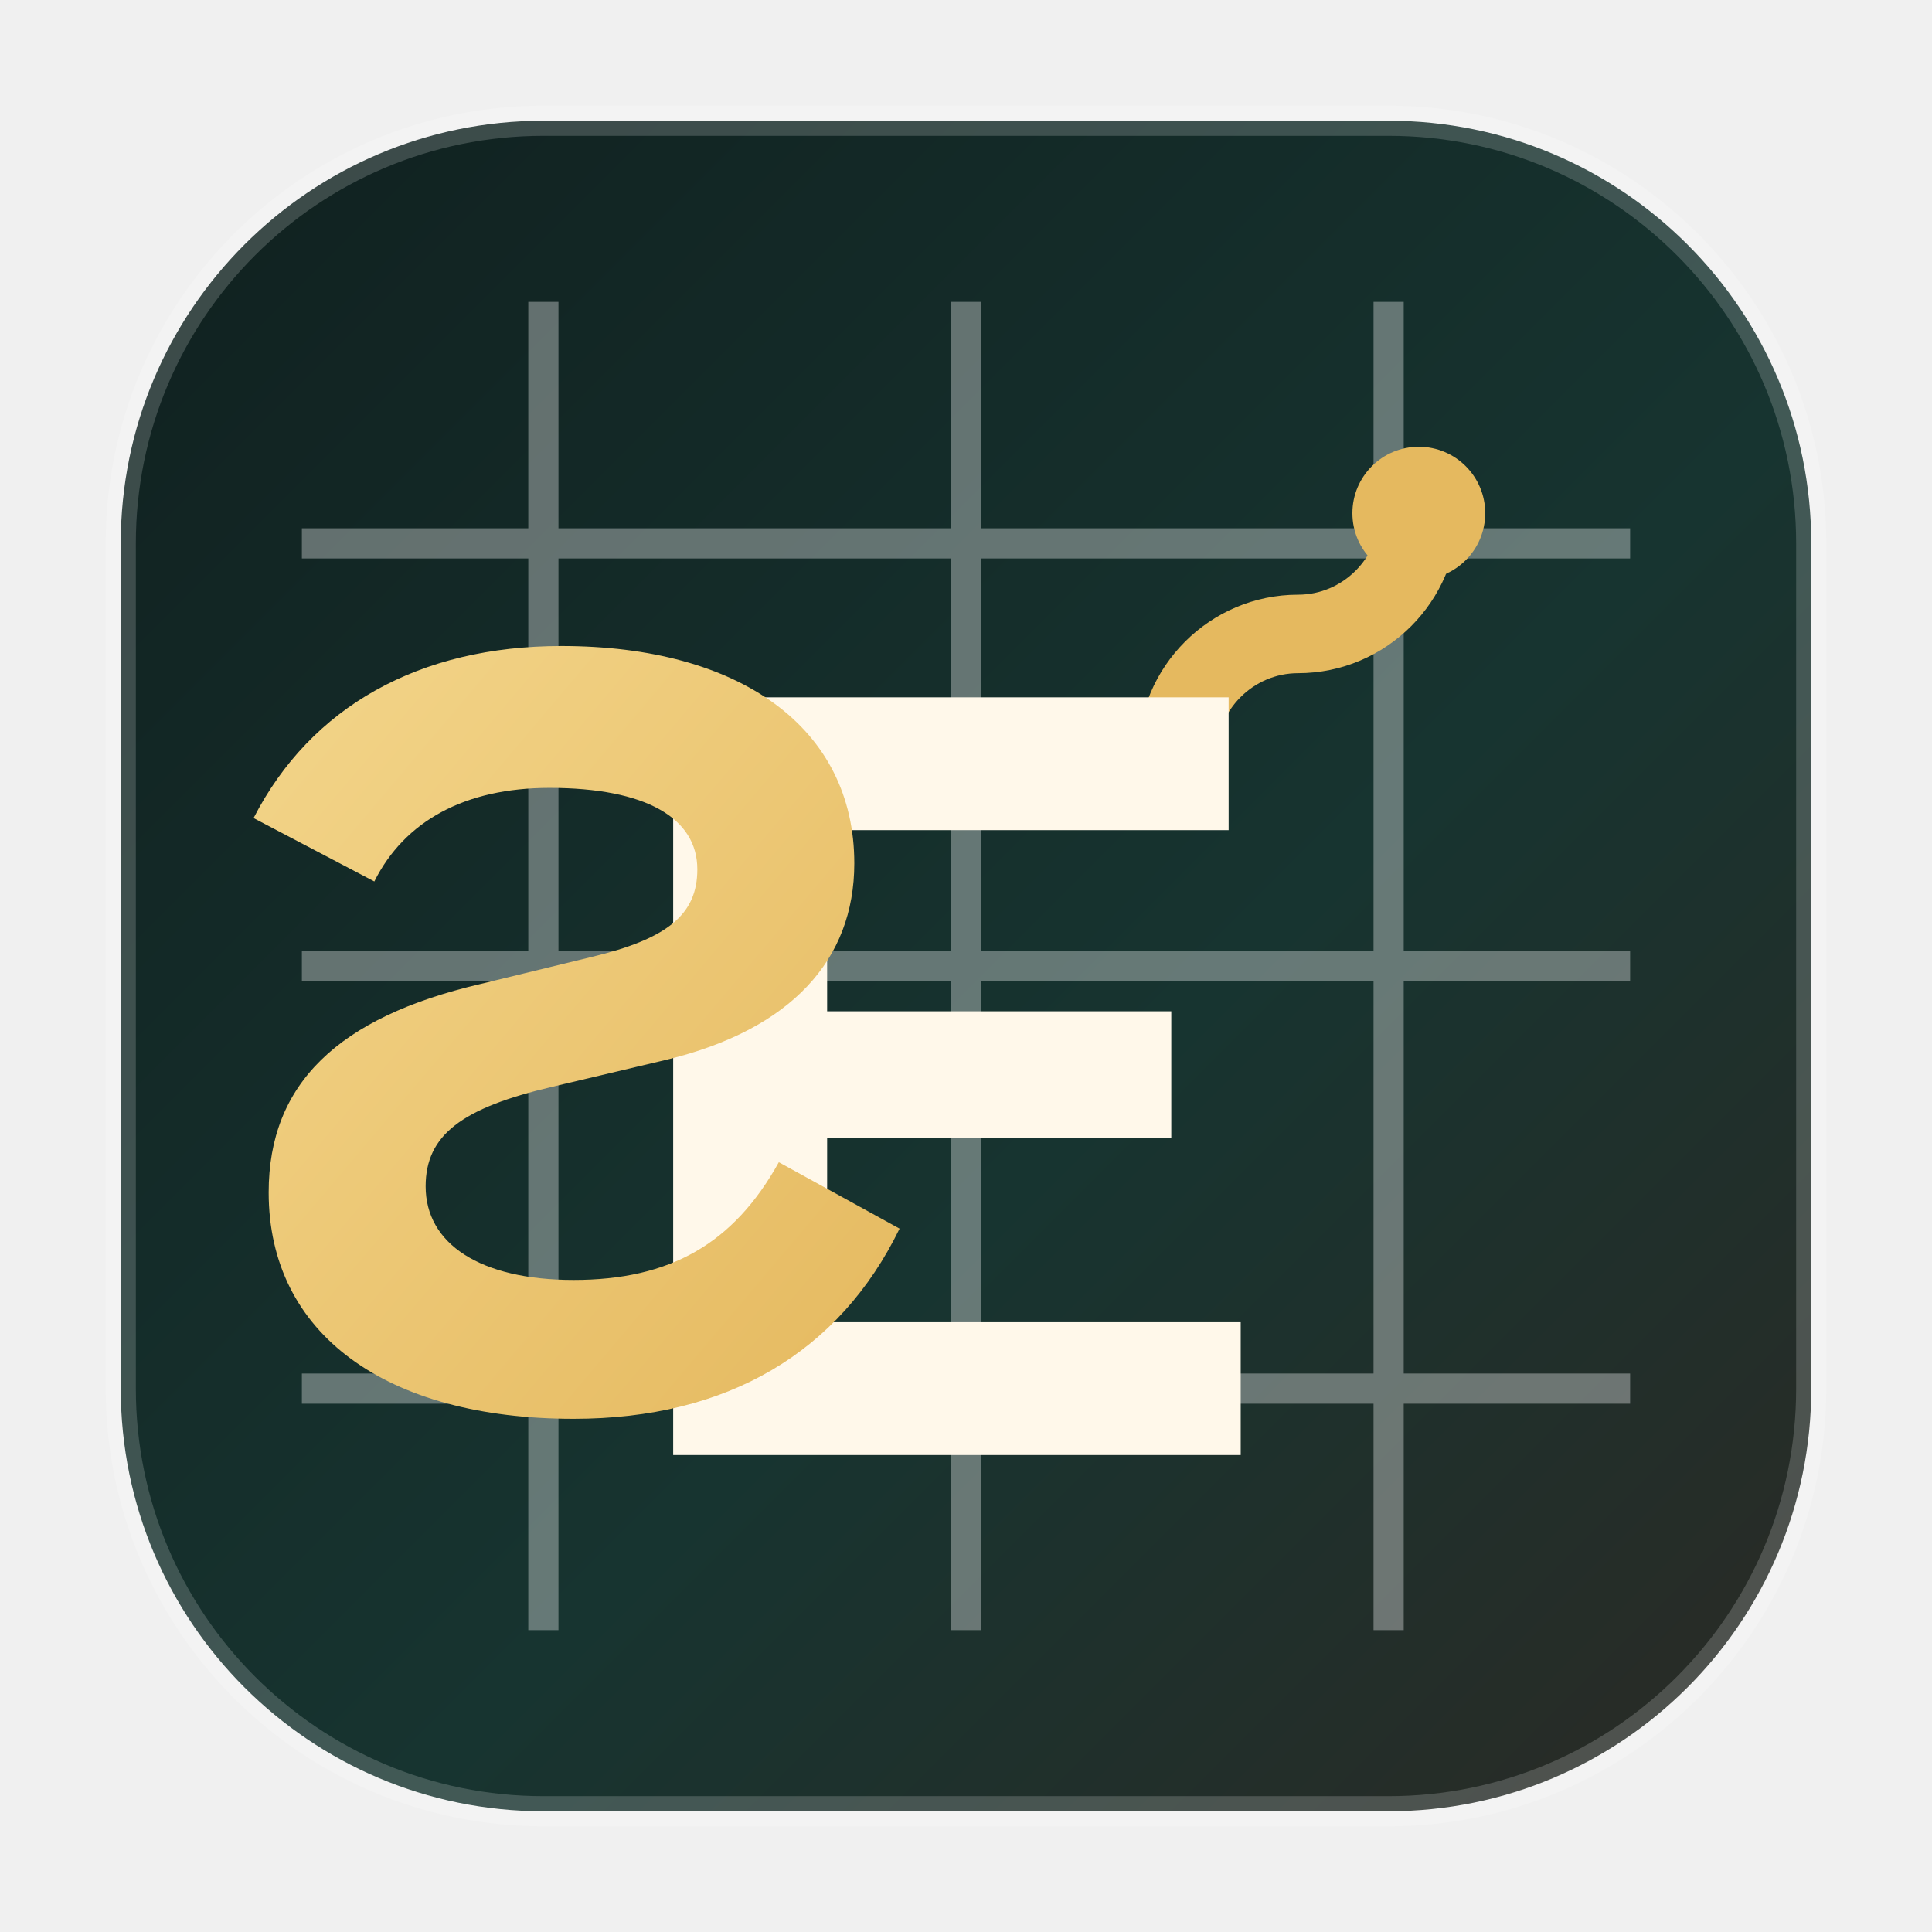
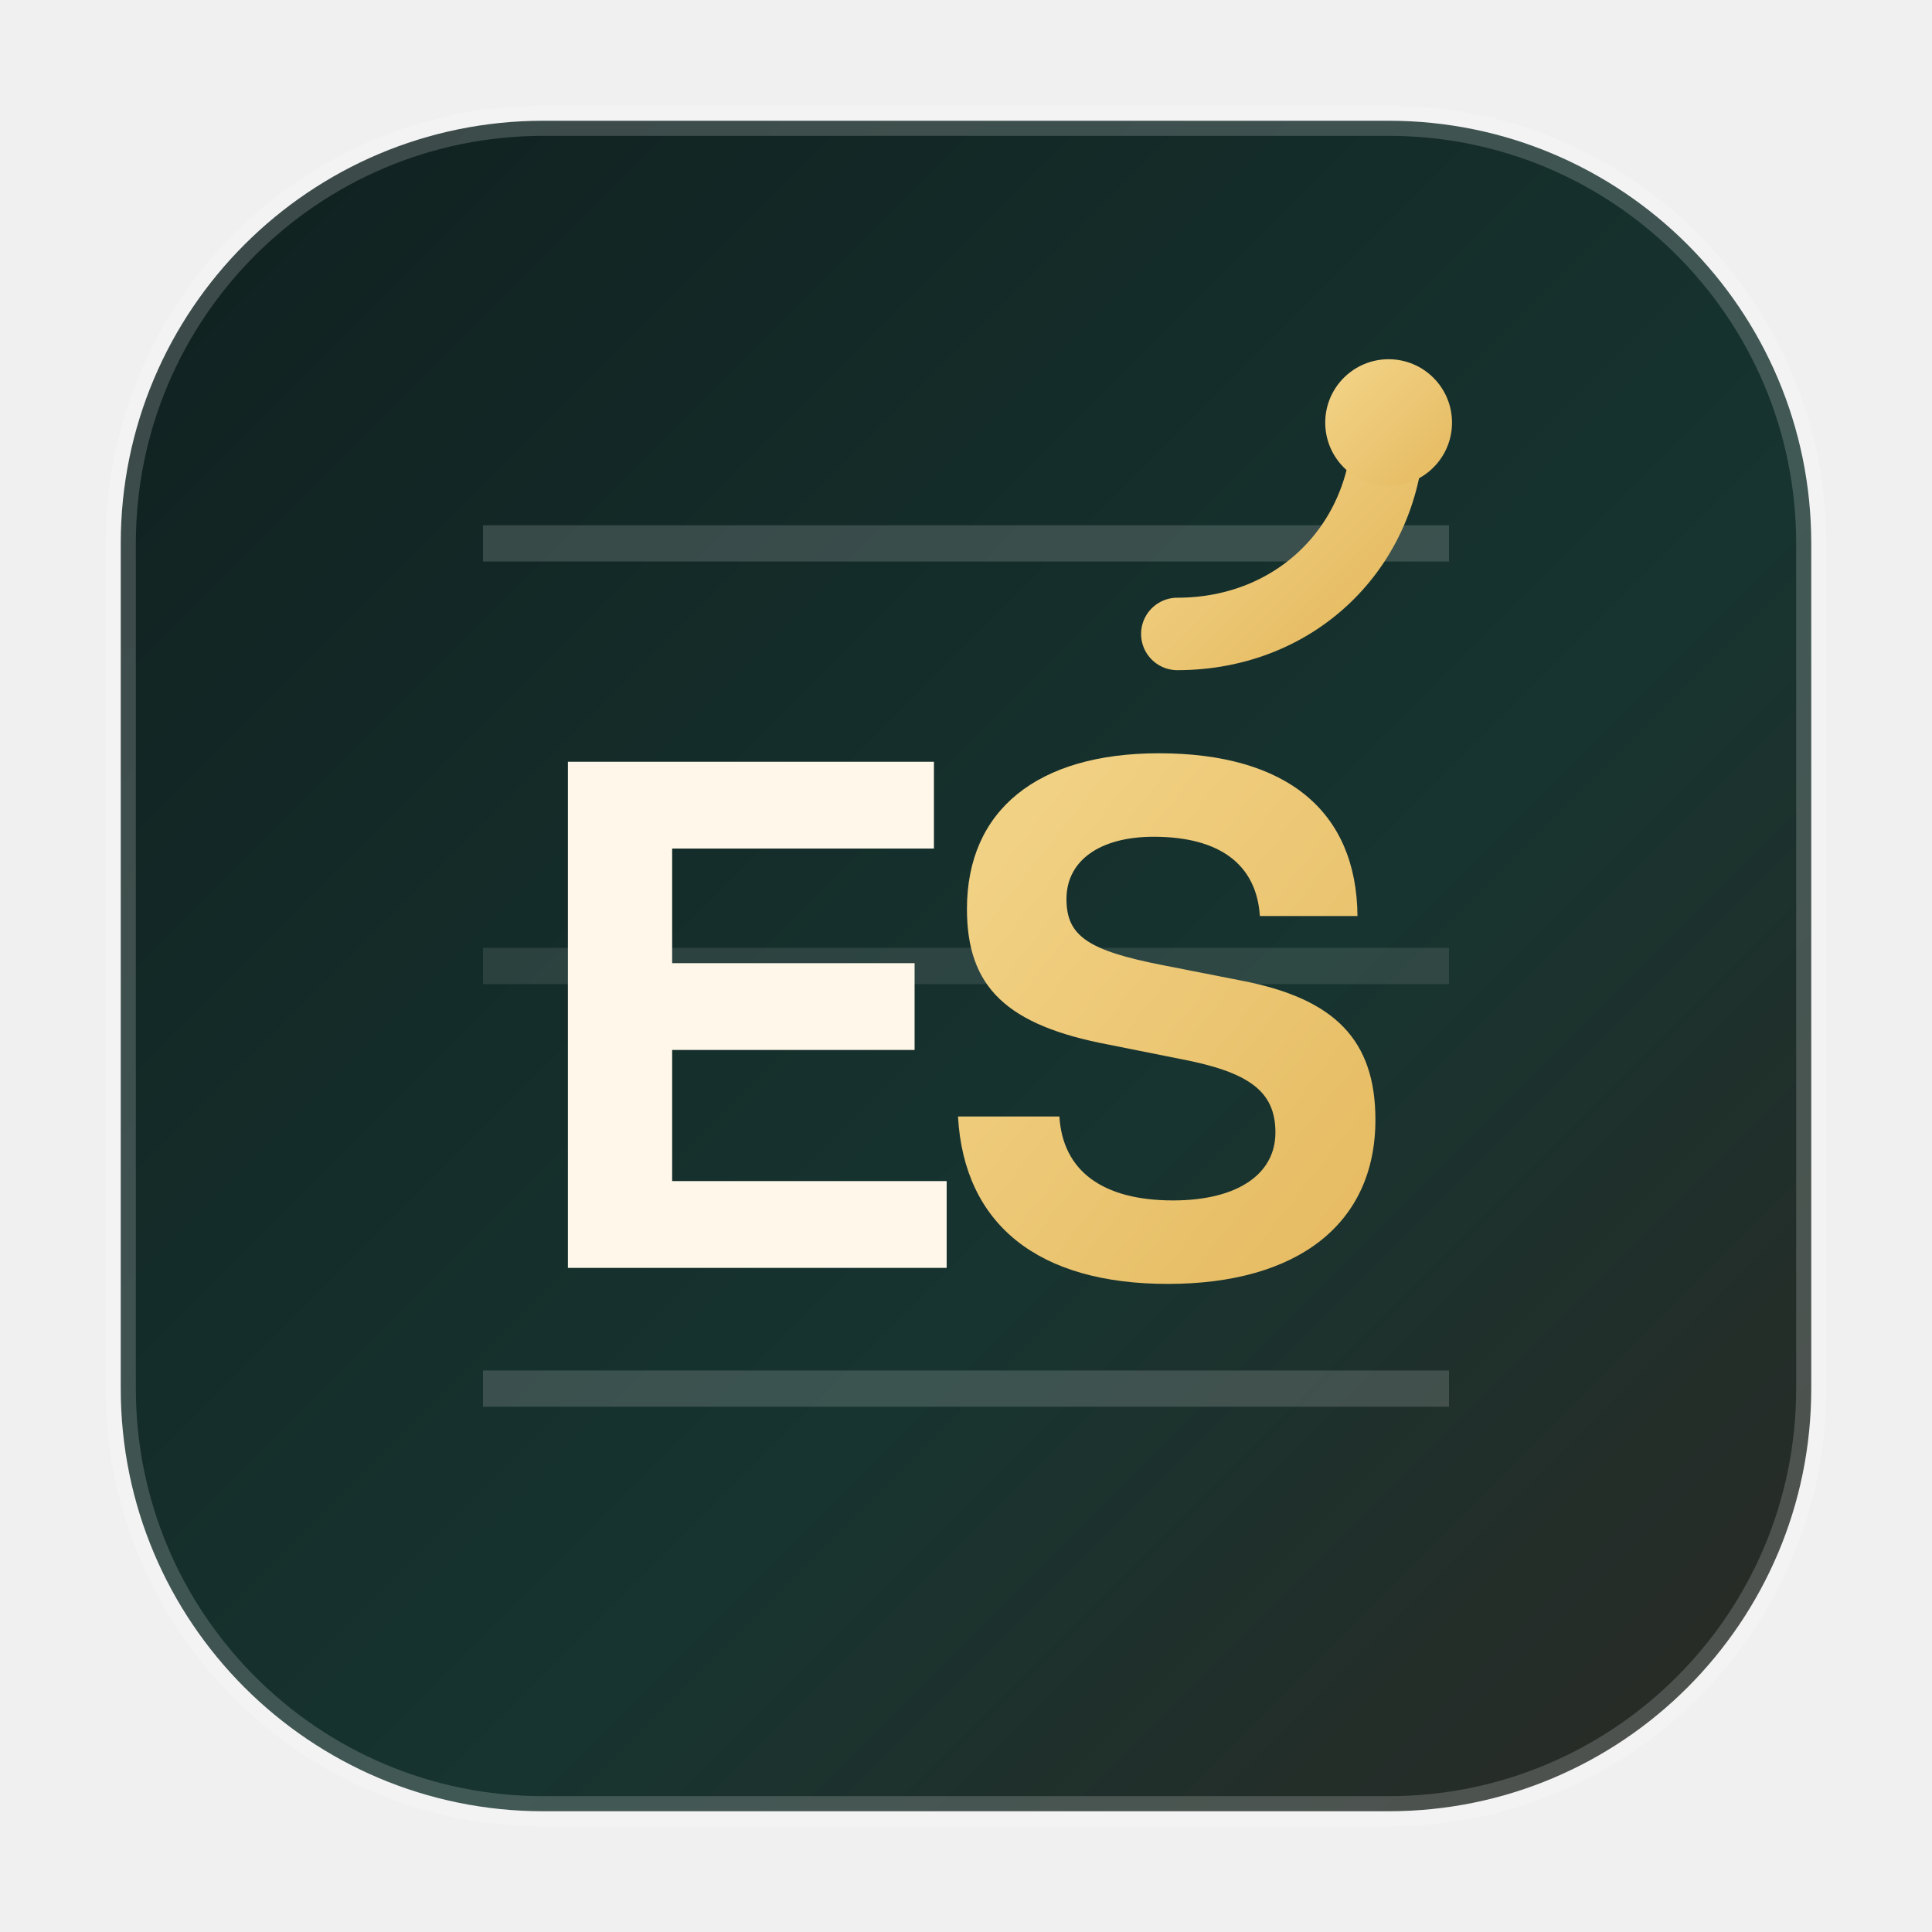
<svg xmlns="http://www.w3.org/2000/svg" viewBox="0 0 64 64" role="img" aria-labelledby="title desc">
  <defs>
    <linearGradient id="bg" x1="0%" y1="0%" x2="100%" y2="100%">
      <stop offset="0%" stop-color="#10201f" />
-       <stop offset="58%" stop-color="#173430" />
+       <stop offset="60%" stop-color="#173430" />
      <stop offset="100%" stop-color="#2b2a25" />
    </linearGradient>
-     <linearGradient id="accent" x1="0%" y1="0%" x2="100%" y2="100%">
+     <linearGradient id="gold" x1="0%" y1="0%" x2="100%" y2="100%">
      <stop offset="0%" stop-color="#f3d58a" />
      <stop offset="100%" stop-color="#e5b95f" />
    </linearGradient>
-     <clipPath id="frame">
-       <rect x="4" y="4" width="56" height="56" rx="14" />
-     </clipPath>
  </defs>
  <rect x="4" y="4" width="56" height="56" rx="14" fill="url(#bg)" />
-   <g clip-path="url(#frame)" opacity="0.34">
-     <path d="M10 18H54" stroke="#ffffff" stroke-width="1" />
-     <path d="M10 32H54" stroke="#ffffff" stroke-width="1" />
-     <path d="M10 46H54" stroke="#ffffff" stroke-width="1" />
-     <path d="M18 10V54" stroke="#ffffff" stroke-width="1" />
-     <path d="M32 10V54" stroke="#ffffff" stroke-width="1" />
-     <path d="M46 10V54" stroke="#ffffff" stroke-width="1" />
-   </g>
-   <path d="M47 17c0 2.2-1.8 4-4 4s-4 1.8-4 4" fill="none" stroke="#e5b95f" stroke-width="2.6" stroke-linecap="round" />
-   <circle cx="47" cy="17" r="2.2" fill="#e5b95f" />
-   <g fill="#fff8ea">
-     <path d="M22.3 23.1h18.4v4.4H27.4v6h11.4v4.2H27.4v6.1h13.7v4.4H22.3z" />
-     <path d="M18.2 26.1c-2.8 0-4.8 1.1-5.8 3.1l-4-2.1c1.9-3.7 5.5-5.7 10.2-5.7 5.9 0 9.7 2.7 9.7 7.2 0 3.2-2.1 5.5-6.2 6.5l-3.8.9c-3 .7-4.2 1.6-4.2 3.3 0 1.9 1.8 3.1 4.9 3.1 3.2 0 5.3-1.2 6.8-3.9l4 2.2c-2 4.1-5.7 6.3-10.8 6.3-6.2 0-10.1-2.8-10.1-7.5 0-3.6 2.3-5.8 7-6.9l3.7-.9c2.5-.6 3.5-1.4 3.5-2.9 0-1.7-1.7-2.7-4.9-2.7z" fill="url(#accent)" />
-   </g>
+   <path d="M16 18H48" stroke="#ffffff" stroke-opacity="0.16" stroke-width="1.2" />
+   <path d="M16 32H48" stroke="#ffffff" stroke-opacity="0.1" stroke-width="1.2" />
+   <path d="M16 46H48" stroke="#ffffff" stroke-opacity="0.16" stroke-width="1.2" />
+   <path d="M46 14c0 4-3 7-7 7" fill="none" stroke="url(#gold)" stroke-width="2.4" stroke-linecap="round" />
+   <circle cx="46" cy="14" r="2.1" fill="url(#gold)" />
+   <text x="17" y="42" fill="#fff8ea" font-family="Arial Black, Segoe UI, Helvetica, Arial, sans-serif" font-size="23" font-weight="900" letter-spacing="-1">E</text>
+   <text x="31" y="42" fill="url(#gold)" font-family="Arial Black, Segoe UI, Helvetica, Arial, sans-serif" font-size="23" font-weight="900" letter-spacing="-1">S</text>
  <rect x="4" y="4" width="56" height="56" rx="14" fill="none" stroke="#ffffff" stroke-opacity="0.18" />
</svg>
